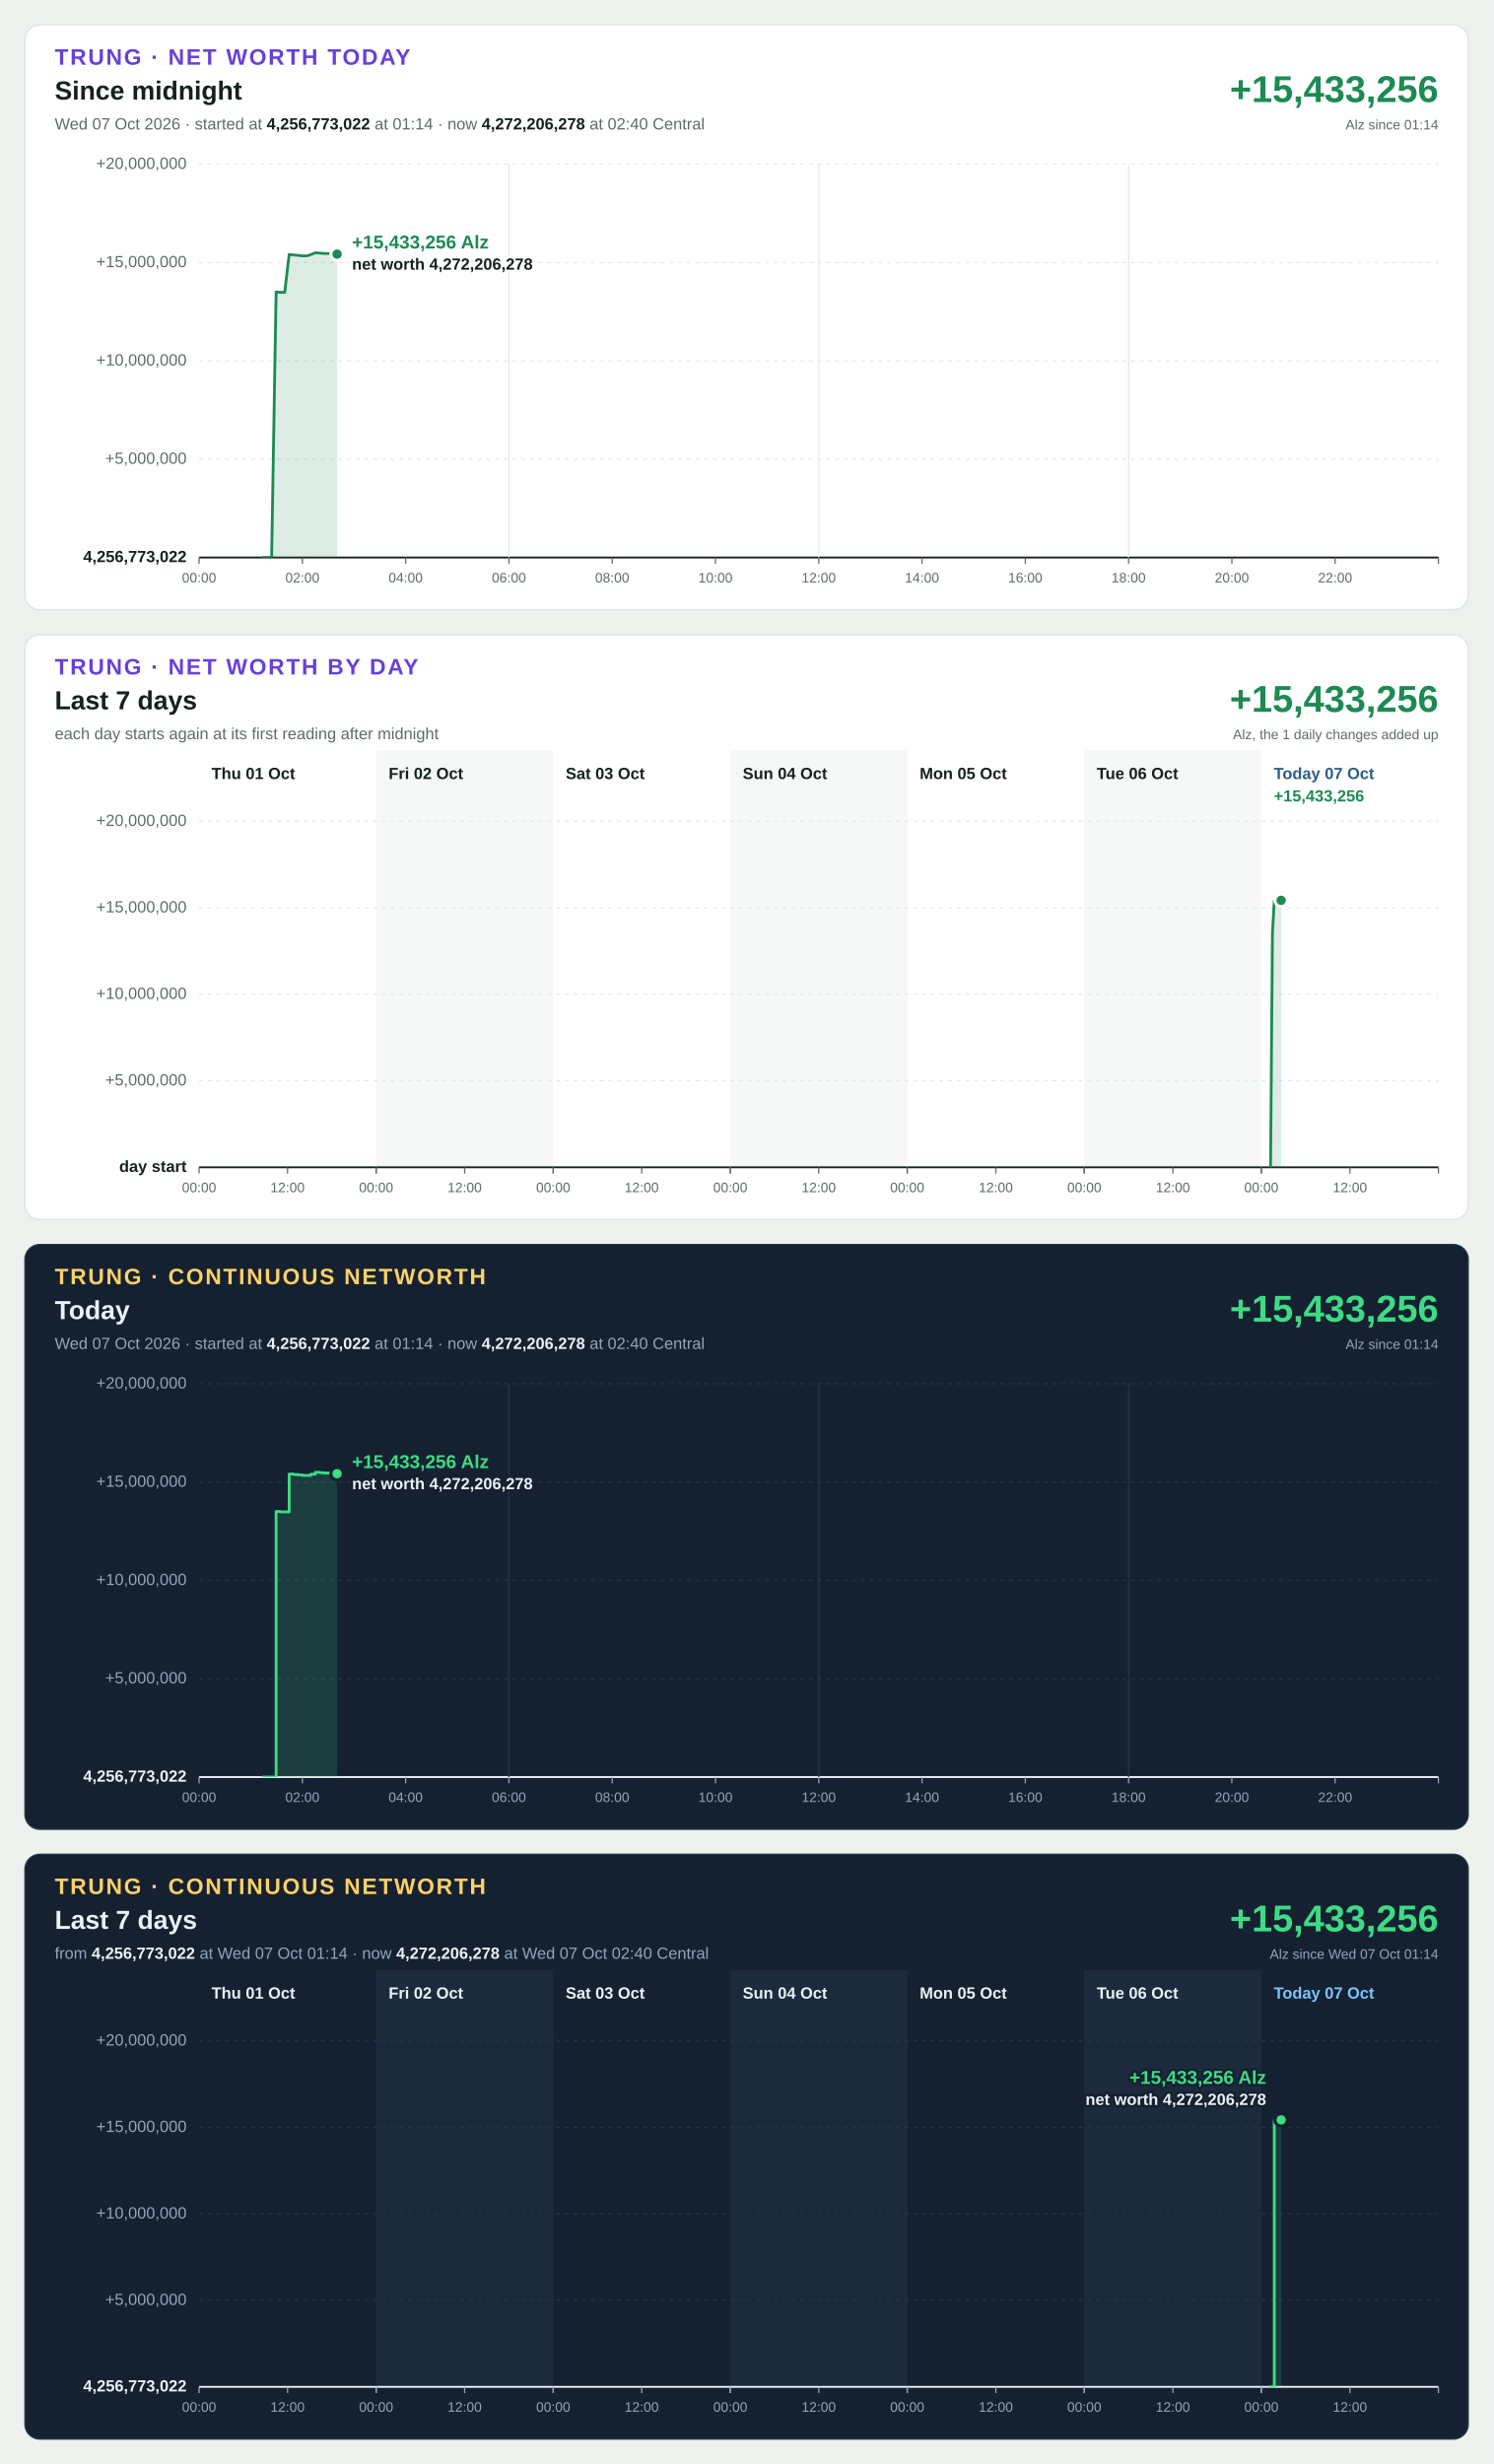
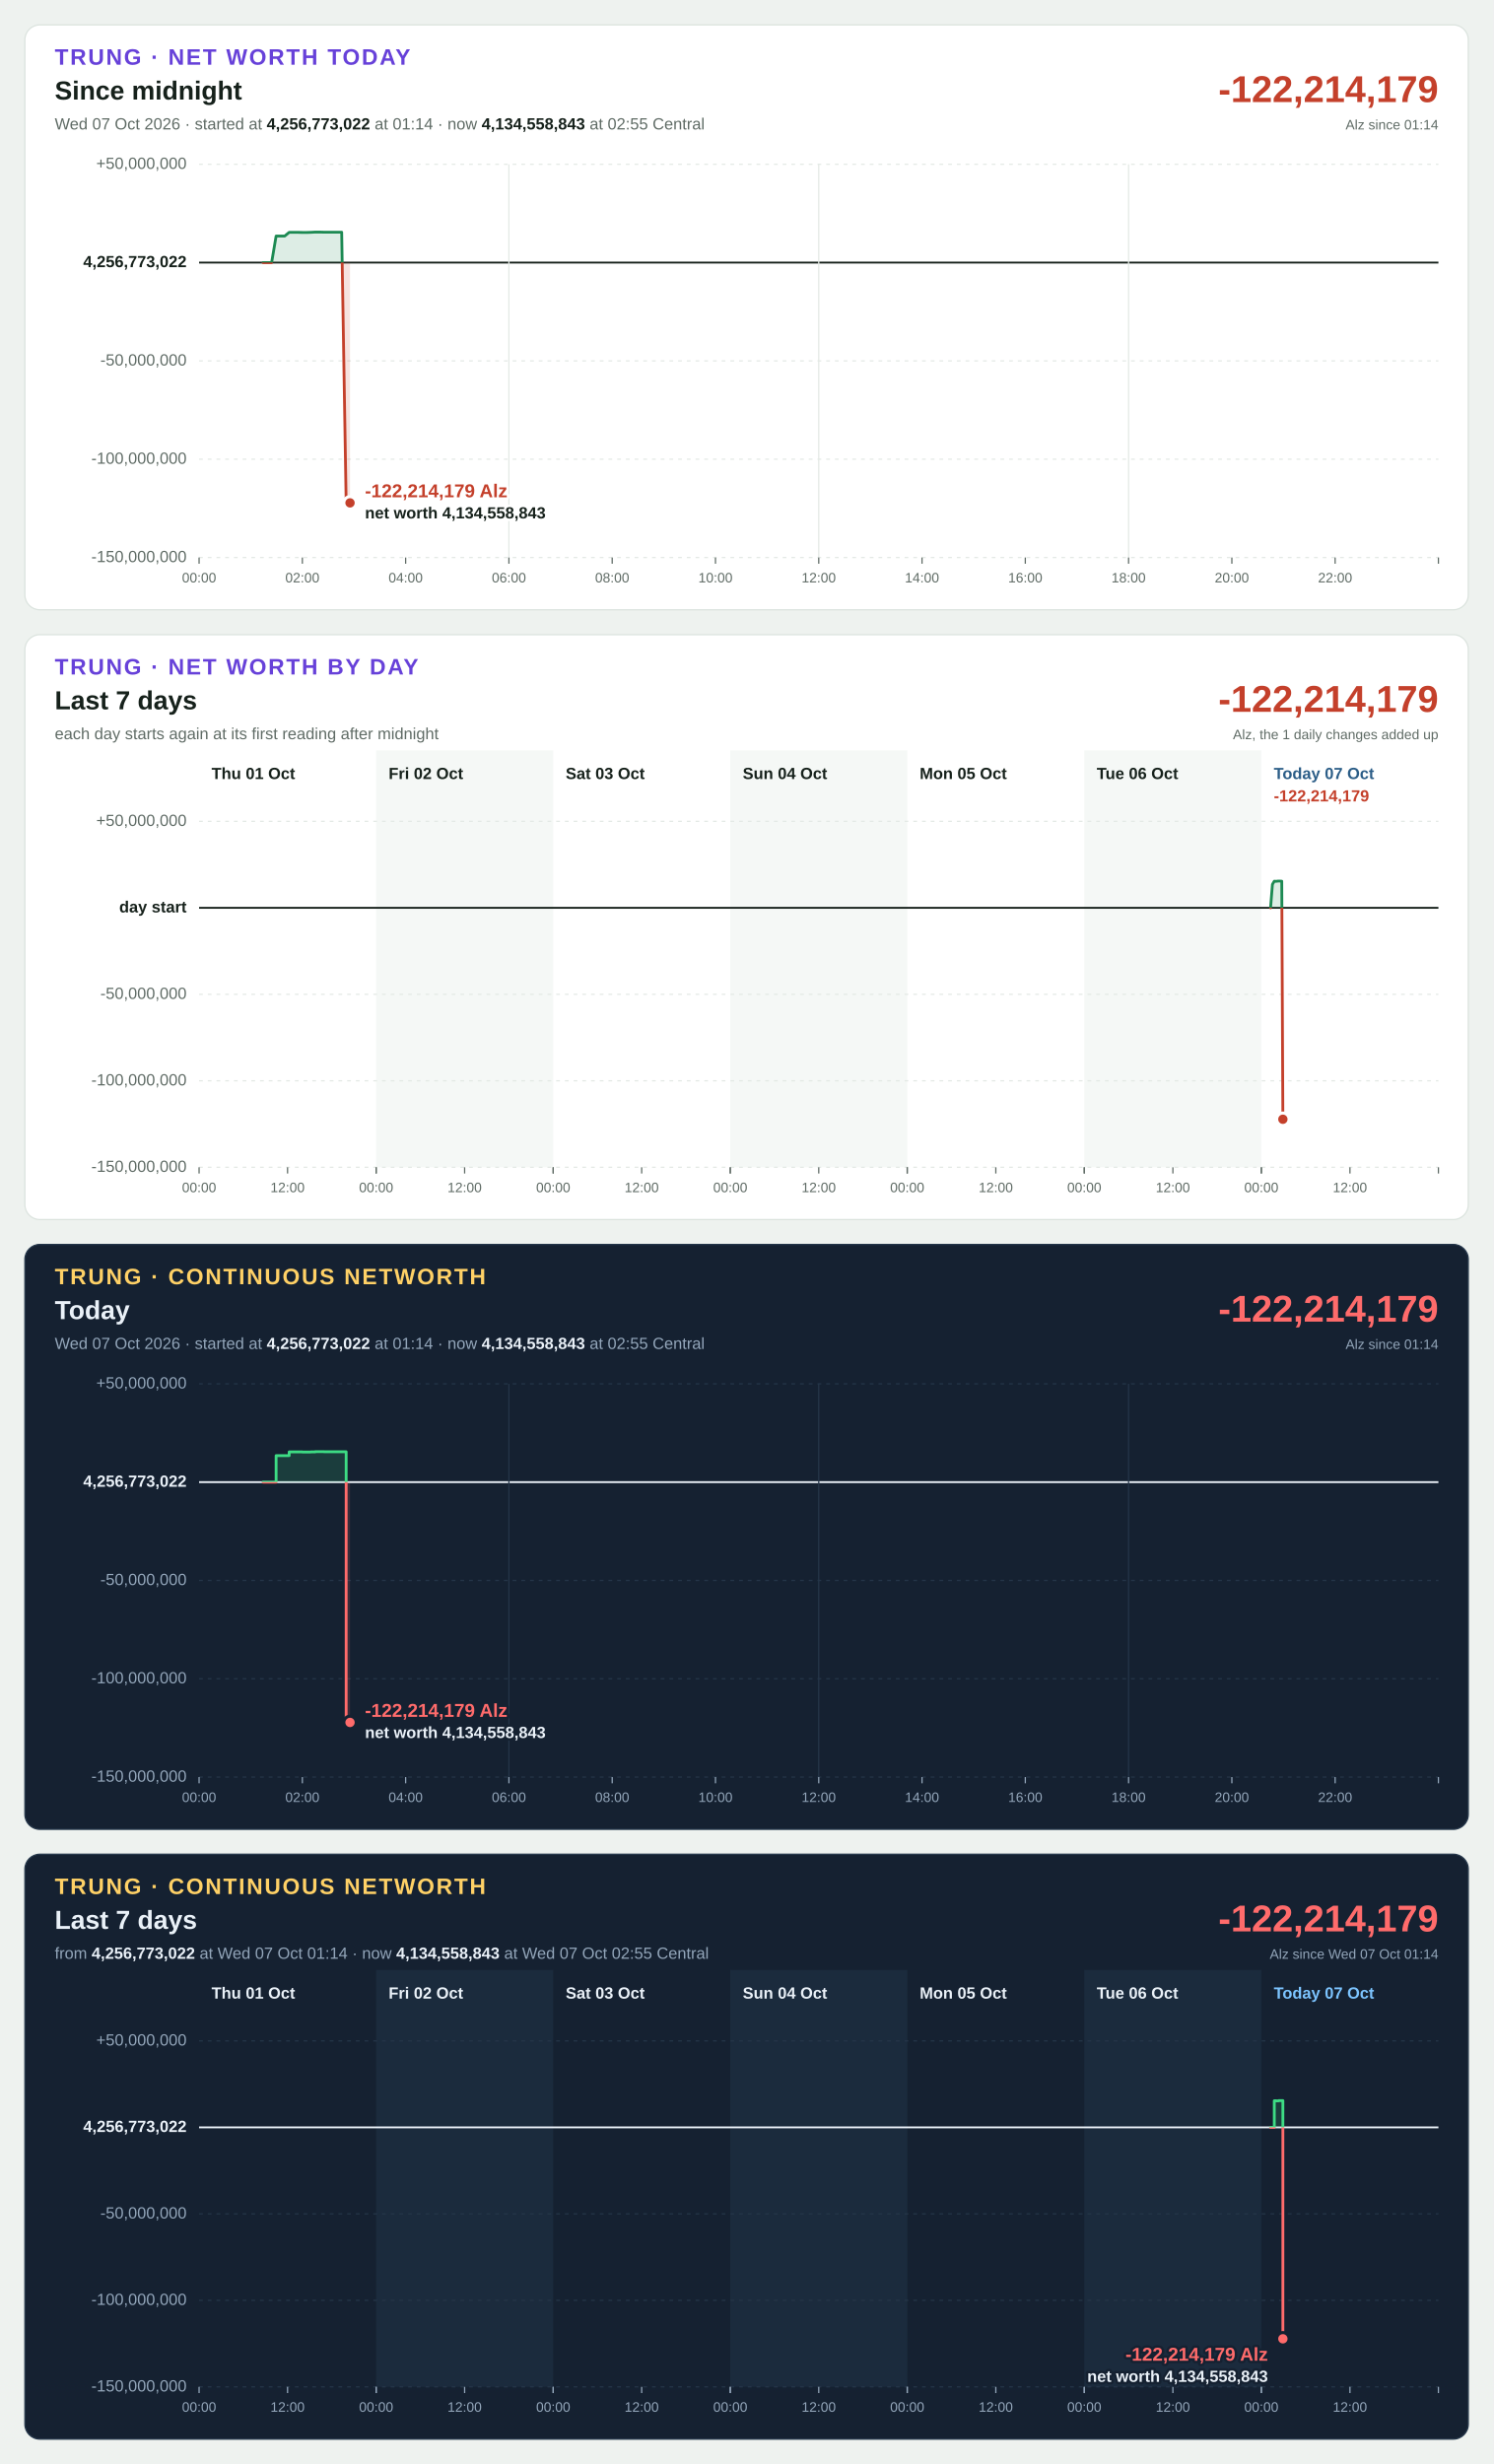
<svg xmlns="http://www.w3.org/2000/svg" width="1200" height="1980" viewBox="0 0 1200 1980" font-family="Segoe UI, Helvetica Neue, Arial, sans-serif" font-size="13" style="font-variant-numeric: tabular-nums">
  <rect width="1200" height="1980" fill="#eef2ef" />
  <g transform="translate(20,20)">
    <rect width="1160" height="470" rx="12" fill="#ffffff" stroke="#dbe3de" />
    <text x="24" y="32" font-size="18" font-weight="700" letter-spacing="1.4" fill="#6741d9">TRUNG · NET WORTH TODAY</text>
    <text x="24" y="60" font-size="21" font-weight="700" fill="#16211b">Since midnight</text>
-     <text x="24" y="84" fill="#5f6b65">Wed 07 Oct 2026 · started at <tspan font-weight="700" fill="#16211b">4,256,773,022</tspan> at 01:14 · now <tspan font-weight="700" fill="#16211b">4,272,206,278</tspan> at 02:40 Central</text>
-     <text x="1136" y="62" font-size="30" font-weight="700" text-anchor="end" fill="#1d8a53">+15,433,256</text>
+     <text x="24" y="84" fill="#5f6b65">Wed 07 Oct 2026 · started at <tspan font-weight="700" fill="#16211b">4,256,773,022</tspan> at 01:14 · now <tspan font-weight="700" fill="#16211b">4,134,558,843</tspan> at 02:55 Central</text>
+     <text x="1136" y="62" font-size="30" font-weight="700" text-anchor="end" fill="#c4402b">-122,214,179</text>
    <text x="1136" y="84" font-size="11" text-anchor="end" fill="#5f6b65">Alz since 01:14</text>
-     <line x1="140" x2="1136" y1="428.0" y2="428.0" stroke="#16211b" stroke-width="1.5" />
-     <text x="130" y="428.0" text-anchor="end" dominant-baseline="middle" font-weight="700" fill="#16211b">4,256,773,022</text>
+     <line x1="140" x2="1136" y1="428.0" y2="428.0" stroke="#e3e9e5" stroke-width="1" stroke-dasharray="3 4" />
+     <text x="130" y="428.0" text-anchor="end" dominant-baseline="middle" font-weight="400" fill="#5f6b65">-150,000,000</text>
    <line x1="140" x2="1136" y1="349.0" y2="349.0" stroke="#e3e9e5" stroke-width="1" stroke-dasharray="3 4" />
-     <text x="130" y="349.0" text-anchor="end" dominant-baseline="middle" font-weight="400" fill="#5f6b65">+5,000,000</text>
+     <text x="130" y="349.0" text-anchor="end" dominant-baseline="middle" font-weight="400" fill="#5f6b65">-100,000,000</text>
    <line x1="140" x2="1136" y1="270.0" y2="270.0" stroke="#e3e9e5" stroke-width="1" stroke-dasharray="3 4" />
-     <text x="130" y="270.0" text-anchor="end" dominant-baseline="middle" font-weight="400" fill="#5f6b65">+10,000,000</text>
-     <line x1="140" x2="1136" y1="191.0" y2="191.0" stroke="#e3e9e5" stroke-width="1" stroke-dasharray="3 4" />
-     <text x="130" y="191.0" text-anchor="end" dominant-baseline="middle" font-weight="400" fill="#5f6b65">+15,000,000</text>
+     <text x="130" y="270.0" text-anchor="end" dominant-baseline="middle" font-weight="400" fill="#5f6b65">-50,000,000</text>
+     <line x1="140" x2="1136" y1="191.0" y2="191.0" stroke="#16211b" stroke-width="1.5" />
+     <text x="130" y="191.0" text-anchor="end" dominant-baseline="middle" font-weight="700" fill="#16211b">4,256,773,022</text>
    <line x1="140" x2="1136" y1="112.0" y2="112.0" stroke="#e3e9e5" stroke-width="1" stroke-dasharray="3 4" />
-     <text x="130" y="112.0" text-anchor="end" dominant-baseline="middle" font-weight="400" fill="#5f6b65">+20,000,000</text>
+     <text x="130" y="112.0" text-anchor="end" dominant-baseline="middle" font-weight="400" fill="#5f6b65">+50,000,000</text>
    <line x1="140.0" x2="140.0" y1="428" y2="433" stroke="#5f6b65" stroke-width="1" />
    <text x="140.0" y="448" font-size="11" text-anchor="middle" fill="#5f6b65">00:00</text>
    <line x1="223.0" x2="223.0" y1="428" y2="433" stroke="#5f6b65" stroke-width="1" />
    <text x="223.0" y="448" font-size="11" text-anchor="middle" fill="#5f6b65">02:00</text>
    <line x1="306.0" x2="306.0" y1="428" y2="433" stroke="#5f6b65" stroke-width="1" />
    <text x="306.0" y="448" font-size="11" text-anchor="middle" fill="#5f6b65">04:00</text>
    <line x1="389.0" x2="389.0" y1="112" y2="428" stroke="#e3e9e5" stroke-width="1" />
    <line x1="389.0" x2="389.0" y1="428" y2="433" stroke="#5f6b65" stroke-width="1" />
    <text x="389.0" y="448" font-size="11" text-anchor="middle" fill="#5f6b65">06:00</text>
    <line x1="472.0" x2="472.0" y1="428" y2="433" stroke="#5f6b65" stroke-width="1" />
    <text x="472.0" y="448" font-size="11" text-anchor="middle" fill="#5f6b65">08:00</text>
    <line x1="555.0" x2="555.0" y1="428" y2="433" stroke="#5f6b65" stroke-width="1" />
    <text x="555.0" y="448" font-size="11" text-anchor="middle" fill="#5f6b65">10:00</text>
    <line x1="638.0" x2="638.0" y1="112" y2="428" stroke="#e3e9e5" stroke-width="1" />
    <line x1="638.0" x2="638.0" y1="428" y2="433" stroke="#5f6b65" stroke-width="1" />
    <text x="638.0" y="448" font-size="11" text-anchor="middle" fill="#5f6b65">12:00</text>
    <line x1="721.0" x2="721.0" y1="428" y2="433" stroke="#5f6b65" stroke-width="1" />
    <text x="721.0" y="448" font-size="11" text-anchor="middle" fill="#5f6b65">14:00</text>
    <line x1="804.0" x2="804.0" y1="428" y2="433" stroke="#5f6b65" stroke-width="1" />
    <text x="804.0" y="448" font-size="11" text-anchor="middle" fill="#5f6b65">16:00</text>
    <line x1="887.0" x2="887.0" y1="112" y2="428" stroke="#e3e9e5" stroke-width="1" />
    <line x1="887.0" x2="887.0" y1="428" y2="433" stroke="#5f6b65" stroke-width="1" />
    <text x="887.0" y="448" font-size="11" text-anchor="middle" fill="#5f6b65">18:00</text>
    <line x1="970.0" x2="970.0" y1="428" y2="433" stroke="#5f6b65" stroke-width="1" />
    <text x="970.0" y="448" font-size="11" text-anchor="middle" fill="#5f6b65">20:00</text>
    <line x1="1053.0" x2="1053.0" y1="428" y2="433" stroke="#5f6b65" stroke-width="1" />
    <text x="1053.0" y="448" font-size="11" text-anchor="middle" fill="#5f6b65">22:00</text>
    <line x1="1136.0" x2="1136.0" y1="428" y2="433" stroke="#5f6b65" stroke-width="1" />
    <defs>
-       <path id="shape-today" d="M191.4 428.0L191.4 428.0L194.9 428.0L198.3 428.0L201.9 214.6L205.5 214.9L208.8 214.9L212.4 184.5L216.0 184.9L219.4 185.2L223.0 185.6L226.7 185.6L229.8 184.6L233.4 183.1L237.0 183.4L240.4 183.7L244.1 183.7L247.7 183.9L250.9 184.2L250.9 428.0Z" />
-       <path id="line-today" d="M191.4 428.0L194.9 428.0L198.3 428.0L201.9 214.6L205.5 214.9L208.8 214.9L212.4 184.5L216.0 184.9L219.4 185.2L223.0 185.6L226.7 185.6L229.8 184.6L233.4 183.1L237.0 183.4L240.4 183.7L244.1 183.7L247.7 183.9L250.9 184.2" />
+       <path id="shape-today" d="M191.4 191.0L191.4 191.0L194.9 191.0L198.3 191.0L201.9 169.7L205.5 169.7L208.8 169.7L212.4 166.7L216.0 166.7L219.4 166.7L223.0 166.8L226.7 166.8L229.8 166.7L233.4 166.5L237.0 166.5L240.4 166.6L244.1 166.6L247.7 166.6L250.9 166.6L254.6 166.6L258.2 384.1L261.3 384.1L261.3 191.0Z" />
+       <path id="line-today" d="M191.4 191.0L194.9 191.0L198.3 191.0L201.9 169.7L205.5 169.7L208.8 169.7L212.4 166.7L216.0 166.7L219.4 166.7L223.0 166.8L226.7 166.8L229.8 166.7L233.4 166.5L237.0 166.5L240.4 166.6L244.1 166.6L247.7 166.6L250.9 166.6L254.6 166.6L258.2 384.1L261.3 384.1" />
      <clipPath id="up-today">
-         <rect x="140" y="112" width="996" height="316.0" />
+         <rect x="140" y="112" width="996" height="79.0" />
      </clipPath>
      <clipPath id="down-today">
-         <rect x="140" y="428.0" width="996" height="0.0" />
+         <rect x="140" y="191.0" width="996" height="237.0" />
      </clipPath>
    </defs>
    <use href="#shape-today" fill="#1d8a53" fill-opacity="0.15" clip-path="url(#up-today)" />
    <use href="#line-today" fill="none" stroke="#1d8a53" stroke-width="2.25" stroke-linejoin="round" stroke-linecap="round" clip-path="url(#up-today)" />
    <use href="#shape-today" fill="#c4402b" fill-opacity="0.15" clip-path="url(#down-today)" />
    <use href="#line-today" fill="none" stroke="#c4402b" stroke-width="2.25" stroke-linejoin="round" stroke-linecap="round" clip-path="url(#down-today)" />
-     <circle cx="250.9" cy="184.2" r="5" fill="#1d8a53" stroke="#ffffff" stroke-width="2.5" />
-     <text x="262.9" y="179.7" text-anchor="start" font-size="15" font-weight="700" fill="#1d8a53" stroke="#ffffff" stroke-width="4" stroke-linejoin="round" paint-order="stroke">+15,433,256 Alz</text>
-     <text x="262.9" y="196.7" text-anchor="start" font-size="13" font-weight="600" fill="#16211b" stroke="#ffffff" stroke-width="4" stroke-linejoin="round" paint-order="stroke">net worth 4,272,206,278</text>
+     <circle cx="261.3" cy="384.1" r="5" fill="#c4402b" stroke="#ffffff" stroke-width="2.5" />
+     <text x="273.3" y="379.6" text-anchor="start" font-size="15" font-weight="700" fill="#c4402b" stroke="#ffffff" stroke-width="4" stroke-linejoin="round" paint-order="stroke">-122,214,179 Alz</text>
+     <text x="273.3" y="396.6" text-anchor="start" font-size="13" font-weight="600" fill="#16211b" stroke="#ffffff" stroke-width="4" stroke-linejoin="round" paint-order="stroke">net worth 4,134,558,843</text>
  </g>
  <g transform="translate(20,510)">
    <rect width="1160" height="470" rx="12" fill="#ffffff" stroke="#dbe3de" />
    <text x="24" y="32" font-size="18" font-weight="700" letter-spacing="1.4" fill="#6741d9">TRUNG · NET WORTH BY DAY</text>
    <text x="24" y="60" font-size="21" font-weight="700" fill="#16211b">Last 7 days</text>
    <text x="24" y="84" fill="#5f6b65">each day starts again at its first reading after midnight</text>
-     <text x="1136" y="62" font-size="30" font-weight="700" text-anchor="end" fill="#1d8a53">+15,433,256</text>
+     <text x="1136" y="62" font-size="30" font-weight="700" text-anchor="end" fill="#c4402b">-122,214,179</text>
    <text x="1136" y="84" font-size="11" text-anchor="end" fill="#5f6b65">Alz, the 1 daily changes added up</text>
    <rect x="282.3" y="93" width="142.3" height="335" fill="#f5f8f6" />
    <rect x="566.9" y="93" width="142.3" height="335" fill="#f5f8f6" />
    <rect x="851.4" y="93" width="142.3" height="335" fill="#f5f8f6" />
-     <line x1="140" x2="1136" y1="428.0" y2="428.0" stroke="#16211b" stroke-width="1.5" />
-     <text x="130" y="428.0" text-anchor="end" dominant-baseline="middle" font-weight="700" fill="#16211b">day start</text>
+     <line x1="140" x2="1136" y1="428.0" y2="428.0" stroke="#e3e9e5" stroke-width="1" stroke-dasharray="3 4" />
+     <text x="130" y="428.0" text-anchor="end" dominant-baseline="middle" font-weight="400" fill="#5f6b65">-150,000,000</text>
    <line x1="140" x2="1136" y1="358.5" y2="358.5" stroke="#e3e9e5" stroke-width="1" stroke-dasharray="3 4" />
-     <text x="130" y="358.5" text-anchor="end" dominant-baseline="middle" font-weight="400" fill="#5f6b65">+5,000,000</text>
+     <text x="130" y="358.5" text-anchor="end" dominant-baseline="middle" font-weight="400" fill="#5f6b65">-100,000,000</text>
    <line x1="140" x2="1136" y1="289.0" y2="289.0" stroke="#e3e9e5" stroke-width="1" stroke-dasharray="3 4" />
-     <text x="130" y="289.0" text-anchor="end" dominant-baseline="middle" font-weight="400" fill="#5f6b65">+10,000,000</text>
-     <line x1="140" x2="1136" y1="219.5" y2="219.5" stroke="#e3e9e5" stroke-width="1" stroke-dasharray="3 4" />
-     <text x="130" y="219.5" text-anchor="end" dominant-baseline="middle" font-weight="400" fill="#5f6b65">+15,000,000</text>
+     <text x="130" y="289.0" text-anchor="end" dominant-baseline="middle" font-weight="400" fill="#5f6b65">-50,000,000</text>
+     <line x1="140" x2="1136" y1="219.5" y2="219.5" stroke="#16211b" stroke-width="1.5" />
+     <text x="130" y="219.5" text-anchor="end" dominant-baseline="middle" font-weight="700" fill="#16211b">day start</text>
    <line x1="140" x2="1136" y1="150.0" y2="150.0" stroke="#e3e9e5" stroke-width="1" stroke-dasharray="3 4" />
-     <text x="130" y="150.0" text-anchor="end" dominant-baseline="middle" font-weight="400" fill="#5f6b65">+20,000,000</text>
+     <text x="130" y="150.0" text-anchor="end" dominant-baseline="middle" font-weight="400" fill="#5f6b65">+50,000,000</text>
    <text x="150.0" y="116" font-weight="700" fill="#16211b">Thu 01 Oct</text>
    <line x1="140.0" x2="140.0" y1="428" y2="433" stroke="#5f6b65" stroke-width="1" />
    <text x="140.0" y="448" font-size="11" text-anchor="middle" fill="#5f6b65">00:00</text>
    <line x1="211.1" x2="211.1" y1="428" y2="433" stroke="#5f6b65" stroke-width="1" />
    <text x="211.1" y="448" font-size="11" text-anchor="middle" fill="#5f6b65">12:00</text>
    <line x1="282.3" x2="282.3" y1="428" y2="433" stroke="#5f6b65" stroke-width="1" />
    <text x="292.3" y="116" font-weight="700" fill="#16211b">Fri 02 Oct</text>
    <line x1="282.3" x2="282.3" y1="428" y2="433" stroke="#5f6b65" stroke-width="1" />
    <text x="282.3" y="448" font-size="11" text-anchor="middle" fill="#5f6b65">00:00</text>
    <line x1="353.4" x2="353.4" y1="428" y2="433" stroke="#5f6b65" stroke-width="1" />
    <text x="353.4" y="448" font-size="11" text-anchor="middle" fill="#5f6b65">12:00</text>
    <line x1="424.6" x2="424.6" y1="428" y2="433" stroke="#5f6b65" stroke-width="1" />
    <text x="434.6" y="116" font-weight="700" fill="#16211b">Sat 03 Oct</text>
    <line x1="424.6" x2="424.6" y1="428" y2="433" stroke="#5f6b65" stroke-width="1" />
    <text x="424.6" y="448" font-size="11" text-anchor="middle" fill="#5f6b65">00:00</text>
    <line x1="495.7" x2="495.7" y1="428" y2="433" stroke="#5f6b65" stroke-width="1" />
    <text x="495.7" y="448" font-size="11" text-anchor="middle" fill="#5f6b65">12:00</text>
    <line x1="566.9" x2="566.9" y1="428" y2="433" stroke="#5f6b65" stroke-width="1" />
    <text x="576.9" y="116" font-weight="700" fill="#16211b">Sun 04 Oct</text>
    <line x1="566.9" x2="566.9" y1="428" y2="433" stroke="#5f6b65" stroke-width="1" />
    <text x="566.9" y="448" font-size="11" text-anchor="middle" fill="#5f6b65">00:00</text>
    <line x1="638.0" x2="638.0" y1="428" y2="433" stroke="#5f6b65" stroke-width="1" />
    <text x="638.0" y="448" font-size="11" text-anchor="middle" fill="#5f6b65">12:00</text>
    <line x1="709.1" x2="709.1" y1="428" y2="433" stroke="#5f6b65" stroke-width="1" />
    <text x="719.1" y="116" font-weight="700" fill="#16211b">Mon 05 Oct</text>
    <line x1="709.1" x2="709.1" y1="428" y2="433" stroke="#5f6b65" stroke-width="1" />
    <text x="709.1" y="448" font-size="11" text-anchor="middle" fill="#5f6b65">00:00</text>
    <line x1="780.3" x2="780.3" y1="428" y2="433" stroke="#5f6b65" stroke-width="1" />
    <text x="780.3" y="448" font-size="11" text-anchor="middle" fill="#5f6b65">12:00</text>
    <line x1="851.4" x2="851.4" y1="428" y2="433" stroke="#5f6b65" stroke-width="1" />
    <text x="861.4" y="116" font-weight="700" fill="#16211b">Tue 06 Oct</text>
    <line x1="851.4" x2="851.4" y1="428" y2="433" stroke="#5f6b65" stroke-width="1" />
    <text x="851.4" y="448" font-size="11" text-anchor="middle" fill="#5f6b65">00:00</text>
    <line x1="922.6" x2="922.6" y1="428" y2="433" stroke="#5f6b65" stroke-width="1" />
    <text x="922.6" y="448" font-size="11" text-anchor="middle" fill="#5f6b65">12:00</text>
    <line x1="993.7" x2="993.7" y1="428" y2="433" stroke="#5f6b65" stroke-width="1" />
    <text x="1003.7" y="116" font-weight="700" fill="#2b5d87">Today 07 Oct</text>
    <line x1="993.7" x2="993.7" y1="428" y2="433" stroke="#5f6b65" stroke-width="1" />
    <text x="993.7" y="448" font-size="11" text-anchor="middle" fill="#5f6b65">00:00</text>
    <line x1="1064.9" x2="1064.9" y1="428" y2="433" stroke="#5f6b65" stroke-width="1" />
    <text x="1064.9" y="448" font-size="11" text-anchor="middle" fill="#5f6b65">12:00</text>
    <line x1="1136.0" x2="1136.0" y1="428" y2="433" stroke="#5f6b65" stroke-width="1" />
-     <text x="1003.7" y="134" font-weight="700" fill="#1d8a53">+15,433,256</text>
-     <defs>
-       <path id="shape-day6" d="M1001.1 428.0L1001.1 428.0L1002.6 240.3L1004.1 213.8L1005.6 214.7L1007.1 212.5L1008.6 213.0L1009.6 213.5L1009.6 428.0Z" />
-       <path id="line-day6" d="M1001.1 428.0L1002.6 240.3L1004.1 213.8L1005.6 214.7L1007.1 212.5L1008.6 213.0L1009.6 213.5" />
+     <text x="1003.7" y="134" font-weight="700" fill="#c4402b">-122,214,179</text>
+     <defs>
+       <path id="shape-day6" d="M1001.1 219.5L1001.1 219.5L1002.6 200.7L1004.1 198.1L1005.6 198.2L1007.1 198.0L1008.6 198.0L1010.1 198.1L1011.0 389.4L1011.0 219.5Z" />
+       <path id="line-day6" d="M1001.1 219.5L1002.6 200.7L1004.1 198.1L1005.6 198.2L1007.1 198.0L1008.6 198.0L1010.1 198.1L1011.0 389.4" />
      <clipPath id="up-day6">
-         <rect x="140" y="150" width="996" height="278.0" />
+         <rect x="140" y="150" width="996" height="69.5" />
      </clipPath>
      <clipPath id="down-day6">
-         <rect x="140" y="428.0" width="996" height="0.0" />
+         <rect x="140" y="219.5" width="996" height="208.5" />
      </clipPath>
    </defs>
    <use href="#shape-day6" fill="#1d8a53" fill-opacity="0.15" clip-path="url(#up-day6)" />
    <use href="#line-day6" fill="none" stroke="#1d8a53" stroke-width="2.25" stroke-linejoin="round" stroke-linecap="round" clip-path="url(#up-day6)" />
    <use href="#shape-day6" fill="#c4402b" fill-opacity="0.15" clip-path="url(#down-day6)" />
    <use href="#line-day6" fill="none" stroke="#c4402b" stroke-width="2.25" stroke-linejoin="round" stroke-linecap="round" clip-path="url(#down-day6)" />
-     <circle cx="1009.6" cy="213.5" r="5" fill="#1d8a53" stroke="#ffffff" stroke-width="2.5" />
+     <circle cx="1011.0" cy="389.4" r="5" fill="#c4402b" stroke="#ffffff" stroke-width="2.5" />
  </g>
  <g transform="translate(20,1000)">
    <rect width="1160" height="470" rx="12" fill="#152131" stroke="#24364a" />
    <text x="24" y="32" font-size="18" font-weight="700" letter-spacing="1.4" fill="#ffd166">TRUNG · CONTINUOUS NETWORTH</text>
    <text x="24" y="60" font-size="21" font-weight="700" fill="#eaf1f8">Today</text>
-     <text x="24" y="84" fill="#93a6ba">Wed 07 Oct 2026 · started at <tspan font-weight="700" fill="#eaf1f8">4,256,773,022</tspan> at 01:14 · now <tspan font-weight="700" fill="#eaf1f8">4,272,206,278</tspan> at 02:40 Central</text>
-     <text x="1136" y="62" font-size="30" font-weight="700" text-anchor="end" fill="#3ddc84">+15,433,256</text>
+     <text x="24" y="84" fill="#93a6ba">Wed 07 Oct 2026 · started at <tspan font-weight="700" fill="#eaf1f8">4,256,773,022</tspan> at 01:14 · now <tspan font-weight="700" fill="#eaf1f8">4,134,558,843</tspan> at 02:55 Central</text>
+     <text x="1136" y="62" font-size="30" font-weight="700" text-anchor="end" fill="#ff6b6b">-122,214,179</text>
    <text x="1136" y="84" font-size="11" text-anchor="end" fill="#93a6ba">Alz since 01:14</text>
-     <line x1="140" x2="1136" y1="428.0" y2="428.0" stroke="#eaf1f8" stroke-width="1.5" />
-     <text x="130" y="428.0" text-anchor="end" dominant-baseline="middle" font-weight="700" fill="#eaf1f8">4,256,773,022</text>
+     <line x1="140" x2="1136" y1="428.0" y2="428.0" stroke="#243548" stroke-width="1" stroke-dasharray="3 4" />
+     <text x="130" y="428.0" text-anchor="end" dominant-baseline="middle" font-weight="400" fill="#93a6ba">-150,000,000</text>
    <line x1="140" x2="1136" y1="349.0" y2="349.0" stroke="#243548" stroke-width="1" stroke-dasharray="3 4" />
-     <text x="130" y="349.0" text-anchor="end" dominant-baseline="middle" font-weight="400" fill="#93a6ba">+5,000,000</text>
+     <text x="130" y="349.0" text-anchor="end" dominant-baseline="middle" font-weight="400" fill="#93a6ba">-100,000,000</text>
    <line x1="140" x2="1136" y1="270.0" y2="270.0" stroke="#243548" stroke-width="1" stroke-dasharray="3 4" />
-     <text x="130" y="270.0" text-anchor="end" dominant-baseline="middle" font-weight="400" fill="#93a6ba">+10,000,000</text>
-     <line x1="140" x2="1136" y1="191.0" y2="191.0" stroke="#243548" stroke-width="1" stroke-dasharray="3 4" />
-     <text x="130" y="191.0" text-anchor="end" dominant-baseline="middle" font-weight="400" fill="#93a6ba">+15,000,000</text>
+     <text x="130" y="270.0" text-anchor="end" dominant-baseline="middle" font-weight="400" fill="#93a6ba">-50,000,000</text>
+     <line x1="140" x2="1136" y1="191.0" y2="191.0" stroke="#eaf1f8" stroke-width="1.5" />
+     <text x="130" y="191.0" text-anchor="end" dominant-baseline="middle" font-weight="700" fill="#eaf1f8">4,256,773,022</text>
    <line x1="140" x2="1136" y1="112.0" y2="112.0" stroke="#243548" stroke-width="1" stroke-dasharray="3 4" />
-     <text x="130" y="112.0" text-anchor="end" dominant-baseline="middle" font-weight="400" fill="#93a6ba">+20,000,000</text>
+     <text x="130" y="112.0" text-anchor="end" dominant-baseline="middle" font-weight="400" fill="#93a6ba">+50,000,000</text>
    <line x1="140.0" x2="140.0" y1="428" y2="433" stroke="#93a6ba" stroke-width="1" />
    <text x="140.0" y="448" font-size="11" text-anchor="middle" fill="#93a6ba">00:00</text>
    <line x1="223.0" x2="223.0" y1="428" y2="433" stroke="#93a6ba" stroke-width="1" />
    <text x="223.0" y="448" font-size="11" text-anchor="middle" fill="#93a6ba">02:00</text>
    <line x1="306.0" x2="306.0" y1="428" y2="433" stroke="#93a6ba" stroke-width="1" />
    <text x="306.0" y="448" font-size="11" text-anchor="middle" fill="#93a6ba">04:00</text>
    <line x1="389.0" x2="389.0" y1="112" y2="428" stroke="#243548" stroke-width="1" />
    <line x1="389.0" x2="389.0" y1="428" y2="433" stroke="#93a6ba" stroke-width="1" />
    <text x="389.0" y="448" font-size="11" text-anchor="middle" fill="#93a6ba">06:00</text>
    <line x1="472.0" x2="472.0" y1="428" y2="433" stroke="#93a6ba" stroke-width="1" />
    <text x="472.0" y="448" font-size="11" text-anchor="middle" fill="#93a6ba">08:00</text>
    <line x1="555.0" x2="555.0" y1="428" y2="433" stroke="#93a6ba" stroke-width="1" />
    <text x="555.0" y="448" font-size="11" text-anchor="middle" fill="#93a6ba">10:00</text>
    <line x1="638.0" x2="638.0" y1="112" y2="428" stroke="#243548" stroke-width="1" />
    <line x1="638.0" x2="638.0" y1="428" y2="433" stroke="#93a6ba" stroke-width="1" />
    <text x="638.0" y="448" font-size="11" text-anchor="middle" fill="#93a6ba">12:00</text>
    <line x1="721.0" x2="721.0" y1="428" y2="433" stroke="#93a6ba" stroke-width="1" />
    <text x="721.0" y="448" font-size="11" text-anchor="middle" fill="#93a6ba">14:00</text>
    <line x1="804.0" x2="804.0" y1="428" y2="433" stroke="#93a6ba" stroke-width="1" />
    <text x="804.0" y="448" font-size="11" text-anchor="middle" fill="#93a6ba">16:00</text>
    <line x1="887.0" x2="887.0" y1="112" y2="428" stroke="#243548" stroke-width="1" />
    <line x1="887.0" x2="887.0" y1="428" y2="433" stroke="#93a6ba" stroke-width="1" />
    <text x="887.0" y="448" font-size="11" text-anchor="middle" fill="#93a6ba">18:00</text>
    <line x1="970.0" x2="970.0" y1="428" y2="433" stroke="#93a6ba" stroke-width="1" />
    <text x="970.0" y="448" font-size="11" text-anchor="middle" fill="#93a6ba">20:00</text>
    <line x1="1053.0" x2="1053.0" y1="428" y2="433" stroke="#93a6ba" stroke-width="1" />
    <text x="1053.0" y="448" font-size="11" text-anchor="middle" fill="#93a6ba">22:00</text>
    <line x1="1136.0" x2="1136.0" y1="428" y2="433" stroke="#93a6ba" stroke-width="1" />
    <defs>
-       <path id="shape-flow-today" d="M191.4 428.0L191.4 428.0L201.9 428.0L201.9 214.6L205.5 214.6L205.5 214.9L212.4 214.9L212.4 184.5L216.0 184.5L216.0 184.9L219.4 184.9L219.4 185.2L223.0 185.2L223.0 185.6L229.8 185.6L229.8 184.6L233.4 184.6L233.4 183.1L237.0 183.1L237.0 183.4L240.4 183.4L240.4 183.7L247.7 183.7L247.7 183.9L250.9 183.9L250.9 184.2L250.9 428.0Z" />
-       <path id="line-flow-today" d="M191.4 428.0L201.9 428.0L201.9 214.6L205.5 214.6L205.5 214.9L212.4 214.9L212.4 184.5L216.0 184.5L216.0 184.9L219.4 184.9L219.4 185.2L223.0 185.2L223.0 185.6L229.8 185.6L229.8 184.6L233.4 184.6L233.4 183.1L237.0 183.1L237.0 183.4L240.4 183.4L240.4 183.7L247.7 183.7L247.7 183.9L250.9 183.9L250.9 184.2" />
+       <path id="shape-flow-today" d="M191.4 191.0L191.4 191.0L201.9 191.0L201.9 169.7L205.5 169.7L205.5 169.7L212.4 169.7L212.4 166.7L216.0 166.7L216.0 166.7L219.4 166.7L219.4 166.7L223.0 166.7L223.0 166.8L229.8 166.8L229.8 166.7L233.4 166.7L233.4 166.5L237.0 166.5L237.0 166.5L240.4 166.5L240.4 166.6L247.7 166.6L247.7 166.6L250.9 166.6L250.9 166.6L254.6 166.6L254.6 166.6L258.2 166.6L258.2 384.1L261.3 384.1L261.3 384.1L261.3 191.0Z" />
+       <path id="line-flow-today" d="M191.4 191.0L201.9 191.0L201.9 169.7L205.5 169.7L205.5 169.7L212.4 169.7L212.4 166.7L216.0 166.7L216.0 166.7L219.4 166.7L219.4 166.7L223.0 166.7L223.0 166.8L229.8 166.8L229.8 166.7L233.4 166.7L233.4 166.5L237.0 166.5L237.0 166.5L240.4 166.5L240.4 166.6L247.7 166.6L247.7 166.6L250.9 166.6L250.9 166.6L254.6 166.6L254.6 166.6L258.2 166.6L258.2 384.1L261.3 384.1L261.3 384.1" />
      <clipPath id="up-flow-today">
-         <rect x="140" y="112" width="996" height="316.0" />
+         <rect x="140" y="112" width="996" height="79.0" />
      </clipPath>
      <clipPath id="down-flow-today">
-         <rect x="140" y="428.0" width="996" height="0.0" />
+         <rect x="140" y="191.0" width="996" height="237.0" />
      </clipPath>
    </defs>
    <use href="#shape-flow-today" fill="#3ddc84" fill-opacity="0.15" clip-path="url(#up-flow-today)" />
    <use href="#line-flow-today" fill="none" stroke="#3ddc84" stroke-width="2.25" stroke-linejoin="round" stroke-linecap="round" clip-path="url(#up-flow-today)" />
    <use href="#shape-flow-today" fill="#ff6b6b" fill-opacity="0.15" clip-path="url(#down-flow-today)" />
    <use href="#line-flow-today" fill="none" stroke="#ff6b6b" stroke-width="2.25" stroke-linejoin="round" stroke-linecap="round" clip-path="url(#down-flow-today)" />
-     <circle cx="250.9" cy="184.2" r="5" fill="#3ddc84" stroke="#152131" stroke-width="2.5" />
-     <text x="262.9" y="179.7" text-anchor="start" font-size="15" font-weight="700" fill="#3ddc84" stroke="#152131" stroke-width="4" stroke-linejoin="round" paint-order="stroke">+15,433,256 Alz</text>
-     <text x="262.9" y="196.7" text-anchor="start" font-size="13" font-weight="600" fill="#eaf1f8" stroke="#152131" stroke-width="4" stroke-linejoin="round" paint-order="stroke">net worth 4,272,206,278</text>
+     <circle cx="261.3" cy="384.1" r="5" fill="#ff6b6b" stroke="#152131" stroke-width="2.5" />
+     <text x="273.3" y="379.6" text-anchor="start" font-size="15" font-weight="700" fill="#ff6b6b" stroke="#152131" stroke-width="4" stroke-linejoin="round" paint-order="stroke">-122,214,179 Alz</text>
+     <text x="273.3" y="396.6" text-anchor="start" font-size="13" font-weight="600" fill="#eaf1f8" stroke="#152131" stroke-width="4" stroke-linejoin="round" paint-order="stroke">net worth 4,134,558,843</text>
  </g>
  <g transform="translate(20,1490)">
    <rect width="1160" height="470" rx="12" fill="#152131" stroke="#24364a" />
    <text x="24" y="32" font-size="18" font-weight="700" letter-spacing="1.4" fill="#ffd166">TRUNG · CONTINUOUS NETWORTH</text>
    <text x="24" y="60" font-size="21" font-weight="700" fill="#eaf1f8">Last 7 days</text>
-     <text x="24" y="84" fill="#93a6ba">from <tspan font-weight="700" fill="#eaf1f8">4,256,773,022</tspan> at Wed 07 Oct 01:14 · now <tspan font-weight="700" fill="#eaf1f8">4,272,206,278</tspan> at Wed 07 Oct 02:40 Central</text>
-     <text x="1136" y="62" font-size="30" font-weight="700" text-anchor="end" fill="#3ddc84">+15,433,256</text>
+     <text x="24" y="84" fill="#93a6ba">from <tspan font-weight="700" fill="#eaf1f8">4,256,773,022</tspan> at Wed 07 Oct 01:14 · now <tspan font-weight="700" fill="#eaf1f8">4,134,558,843</tspan> at Wed 07 Oct 02:55 Central</text>
+     <text x="1136" y="62" font-size="30" font-weight="700" text-anchor="end" fill="#ff6b6b">-122,214,179</text>
    <text x="1136" y="84" font-size="11" text-anchor="end" fill="#93a6ba">Alz since Wed 07 Oct 01:14</text>
    <rect x="282.3" y="93" width="142.3" height="335" fill="#1b2b3d" />
    <rect x="566.9" y="93" width="142.3" height="335" fill="#1b2b3d" />
    <rect x="851.4" y="93" width="142.3" height="335" fill="#1b2b3d" />
-     <line x1="140" x2="1136" y1="428.0" y2="428.0" stroke="#eaf1f8" stroke-width="1.5" />
-     <text x="130" y="428.0" text-anchor="end" dominant-baseline="middle" font-weight="700" fill="#eaf1f8">4,256,773,022</text>
+     <line x1="140" x2="1136" y1="428.0" y2="428.0" stroke="#243548" stroke-width="1" stroke-dasharray="3 4" />
+     <text x="130" y="428.0" text-anchor="end" dominant-baseline="middle" font-weight="400" fill="#93a6ba">-150,000,000</text>
    <line x1="140" x2="1136" y1="358.5" y2="358.5" stroke="#243548" stroke-width="1" stroke-dasharray="3 4" />
-     <text x="130" y="358.5" text-anchor="end" dominant-baseline="middle" font-weight="400" fill="#93a6ba">+5,000,000</text>
+     <text x="130" y="358.5" text-anchor="end" dominant-baseline="middle" font-weight="400" fill="#93a6ba">-100,000,000</text>
    <line x1="140" x2="1136" y1="289.0" y2="289.0" stroke="#243548" stroke-width="1" stroke-dasharray="3 4" />
-     <text x="130" y="289.0" text-anchor="end" dominant-baseline="middle" font-weight="400" fill="#93a6ba">+10,000,000</text>
-     <line x1="140" x2="1136" y1="219.5" y2="219.5" stroke="#243548" stroke-width="1" stroke-dasharray="3 4" />
-     <text x="130" y="219.5" text-anchor="end" dominant-baseline="middle" font-weight="400" fill="#93a6ba">+15,000,000</text>
+     <text x="130" y="289.0" text-anchor="end" dominant-baseline="middle" font-weight="400" fill="#93a6ba">-50,000,000</text>
+     <line x1="140" x2="1136" y1="219.5" y2="219.5" stroke="#eaf1f8" stroke-width="1.5" />
+     <text x="130" y="219.5" text-anchor="end" dominant-baseline="middle" font-weight="700" fill="#eaf1f8">4,256,773,022</text>
    <line x1="140" x2="1136" y1="150.0" y2="150.0" stroke="#243548" stroke-width="1" stroke-dasharray="3 4" />
-     <text x="130" y="150.0" text-anchor="end" dominant-baseline="middle" font-weight="400" fill="#93a6ba">+20,000,000</text>
+     <text x="130" y="150.0" text-anchor="end" dominant-baseline="middle" font-weight="400" fill="#93a6ba">+50,000,000</text>
    <text x="150.0" y="116" font-weight="700" fill="#eaf1f8">Thu 01 Oct</text>
    <line x1="140.0" x2="140.0" y1="428" y2="433" stroke="#93a6ba" stroke-width="1" />
    <text x="140.0" y="448" font-size="11" text-anchor="middle" fill="#93a6ba">00:00</text>
    <line x1="211.1" x2="211.1" y1="428" y2="433" stroke="#93a6ba" stroke-width="1" />
    <text x="211.1" y="448" font-size="11" text-anchor="middle" fill="#93a6ba">12:00</text>
    <line x1="282.3" x2="282.3" y1="428" y2="433" stroke="#93a6ba" stroke-width="1" />
    <text x="292.3" y="116" font-weight="700" fill="#eaf1f8">Fri 02 Oct</text>
    <line x1="282.3" x2="282.3" y1="428" y2="433" stroke="#93a6ba" stroke-width="1" />
    <text x="282.3" y="448" font-size="11" text-anchor="middle" fill="#93a6ba">00:00</text>
    <line x1="353.4" x2="353.4" y1="428" y2="433" stroke="#93a6ba" stroke-width="1" />
    <text x="353.4" y="448" font-size="11" text-anchor="middle" fill="#93a6ba">12:00</text>
    <line x1="424.6" x2="424.6" y1="428" y2="433" stroke="#93a6ba" stroke-width="1" />
    <text x="434.6" y="116" font-weight="700" fill="#eaf1f8">Sat 03 Oct</text>
    <line x1="424.6" x2="424.6" y1="428" y2="433" stroke="#93a6ba" stroke-width="1" />
    <text x="424.6" y="448" font-size="11" text-anchor="middle" fill="#93a6ba">00:00</text>
    <line x1="495.7" x2="495.7" y1="428" y2="433" stroke="#93a6ba" stroke-width="1" />
    <text x="495.7" y="448" font-size="11" text-anchor="middle" fill="#93a6ba">12:00</text>
    <line x1="566.9" x2="566.9" y1="428" y2="433" stroke="#93a6ba" stroke-width="1" />
    <text x="576.9" y="116" font-weight="700" fill="#eaf1f8">Sun 04 Oct</text>
    <line x1="566.9" x2="566.9" y1="428" y2="433" stroke="#93a6ba" stroke-width="1" />
    <text x="566.9" y="448" font-size="11" text-anchor="middle" fill="#93a6ba">00:00</text>
    <line x1="638.0" x2="638.0" y1="428" y2="433" stroke="#93a6ba" stroke-width="1" />
    <text x="638.0" y="448" font-size="11" text-anchor="middle" fill="#93a6ba">12:00</text>
    <line x1="709.1" x2="709.1" y1="428" y2="433" stroke="#93a6ba" stroke-width="1" />
    <text x="719.1" y="116" font-weight="700" fill="#eaf1f8">Mon 05 Oct</text>
    <line x1="709.1" x2="709.1" y1="428" y2="433" stroke="#93a6ba" stroke-width="1" />
    <text x="709.1" y="448" font-size="11" text-anchor="middle" fill="#93a6ba">00:00</text>
    <line x1="780.3" x2="780.3" y1="428" y2="433" stroke="#93a6ba" stroke-width="1" />
    <text x="780.3" y="448" font-size="11" text-anchor="middle" fill="#93a6ba">12:00</text>
    <line x1="851.4" x2="851.4" y1="428" y2="433" stroke="#93a6ba" stroke-width="1" />
    <text x="861.4" y="116" font-weight="700" fill="#eaf1f8">Tue 06 Oct</text>
    <line x1="851.4" x2="851.4" y1="428" y2="433" stroke="#93a6ba" stroke-width="1" />
    <text x="851.4" y="448" font-size="11" text-anchor="middle" fill="#93a6ba">00:00</text>
    <line x1="922.6" x2="922.6" y1="428" y2="433" stroke="#93a6ba" stroke-width="1" />
    <text x="922.6" y="448" font-size="11" text-anchor="middle" fill="#93a6ba">12:00</text>
    <line x1="993.7" x2="993.7" y1="428" y2="433" stroke="#93a6ba" stroke-width="1" />
    <text x="1003.7" y="116" font-weight="700" fill="#7cc4ff">Today 07 Oct</text>
    <line x1="993.7" x2="993.7" y1="428" y2="433" stroke="#93a6ba" stroke-width="1" />
    <text x="993.7" y="448" font-size="11" text-anchor="middle" fill="#93a6ba">00:00</text>
    <line x1="1064.9" x2="1064.9" y1="428" y2="433" stroke="#93a6ba" stroke-width="1" />
    <text x="1064.9" y="448" font-size="11" text-anchor="middle" fill="#93a6ba">12:00</text>
    <line x1="1136.0" x2="1136.0" y1="428" y2="433" stroke="#93a6ba" stroke-width="1" />
    <defs>
-       <path id="shape-flow-week" d="M1001.1 428.0L1001.1 428.0L1004.1 428.0L1004.1 213.8L1005.6 213.8L1005.6 214.7L1007.6 214.7L1007.6 212.8L1009.6 212.8L1009.6 213.5L1009.6 428.0Z" />
-       <path id="line-flow-week" d="M1001.1 428.0L1004.1 428.0L1004.1 213.8L1005.6 213.8L1005.6 214.7L1007.6 214.7L1007.6 212.8L1009.6 212.8L1009.6 213.5" />
+       <path id="shape-flow-week" d="M1001.1 219.5L1001.1 219.5L1004.1 219.5L1004.1 198.1L1005.6 198.1L1005.6 198.2L1007.6 198.2L1007.6 198.0L1009.6 198.0L1009.6 198.0L1011.0 198.0L1011.0 389.4L1011.0 219.5Z" />
+       <path id="line-flow-week" d="M1001.1 219.5L1004.1 219.5L1004.1 198.1L1005.6 198.1L1005.6 198.2L1007.6 198.2L1007.6 198.0L1009.6 198.0L1009.6 198.0L1011.0 198.0L1011.0 389.4" />
      <clipPath id="up-flow-week">
-         <rect x="140" y="150" width="996" height="278.0" />
+         <rect x="140" y="150" width="996" height="69.5" />
      </clipPath>
      <clipPath id="down-flow-week">
-         <rect x="140" y="428.0" width="996" height="0.0" />
+         <rect x="140" y="219.5" width="996" height="208.5" />
      </clipPath>
    </defs>
    <use href="#shape-flow-week" fill="#3ddc84" fill-opacity="0.15" clip-path="url(#up-flow-week)" />
    <use href="#line-flow-week" fill="none" stroke="#3ddc84" stroke-width="2.25" stroke-linejoin="round" stroke-linecap="round" clip-path="url(#up-flow-week)" />
    <use href="#shape-flow-week" fill="#ff6b6b" fill-opacity="0.15" clip-path="url(#down-flow-week)" />
    <use href="#line-flow-week" fill="none" stroke="#ff6b6b" stroke-width="2.25" stroke-linejoin="round" stroke-linecap="round" clip-path="url(#down-flow-week)" />
-     <circle cx="1009.6" cy="213.5" r="5" fill="#3ddc84" stroke="#152131" stroke-width="2.5" />
-     <text x="997.6" y="184.5" text-anchor="end" font-size="15" font-weight="700" fill="#3ddc84" stroke="#152131" stroke-width="4" stroke-linejoin="round" paint-order="stroke">+15,433,256 Alz</text>
-     <text x="997.6" y="201.5" text-anchor="end" font-size="13" font-weight="600" fill="#eaf1f8" stroke="#152131" stroke-width="4" stroke-linejoin="round" paint-order="stroke">net worth 4,272,206,278</text>
+     <circle cx="1011.0" cy="389.4" r="5" fill="#ff6b6b" stroke="#152131" stroke-width="2.5" />
+     <text x="999.0" y="407.0" text-anchor="end" font-size="15" font-weight="700" fill="#ff6b6b" stroke="#152131" stroke-width="4" stroke-linejoin="round" paint-order="stroke">-122,214,179 Alz</text>
+     <text x="999.0" y="424.0" text-anchor="end" font-size="13" font-weight="600" fill="#eaf1f8" stroke="#152131" stroke-width="4" stroke-linejoin="round" paint-order="stroke">net worth 4,134,558,843</text>
  </g>
</svg>
